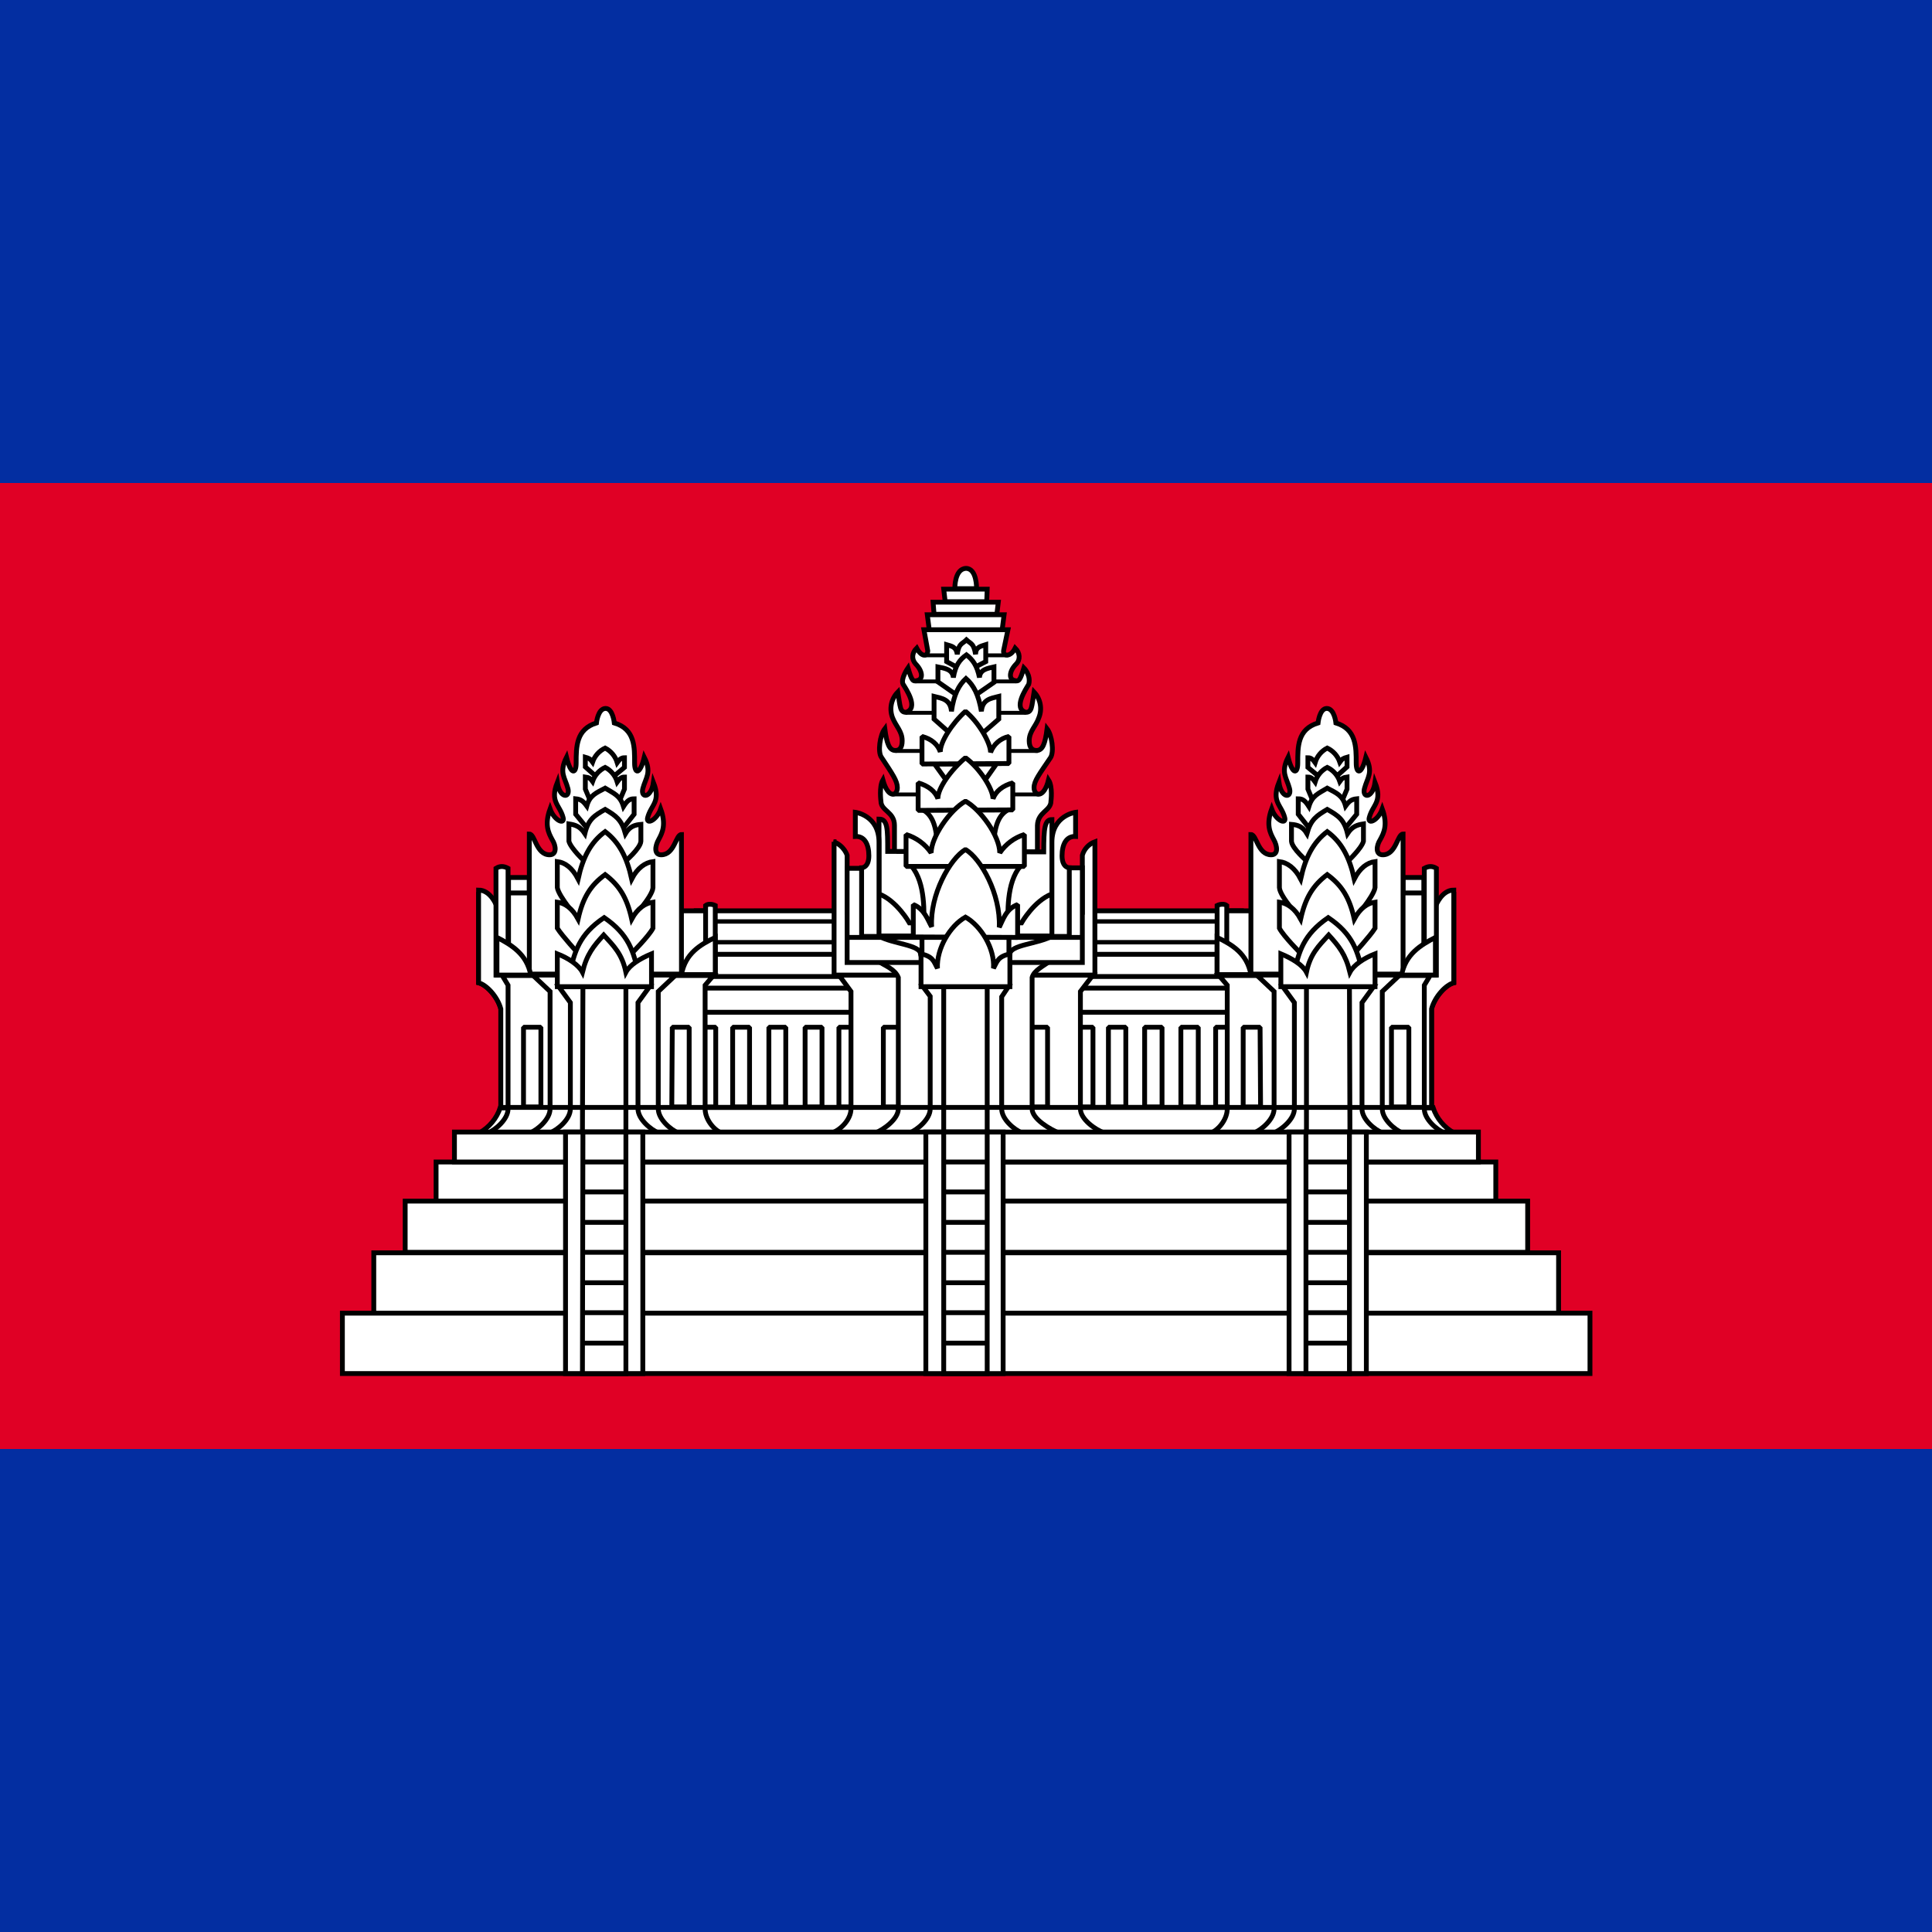
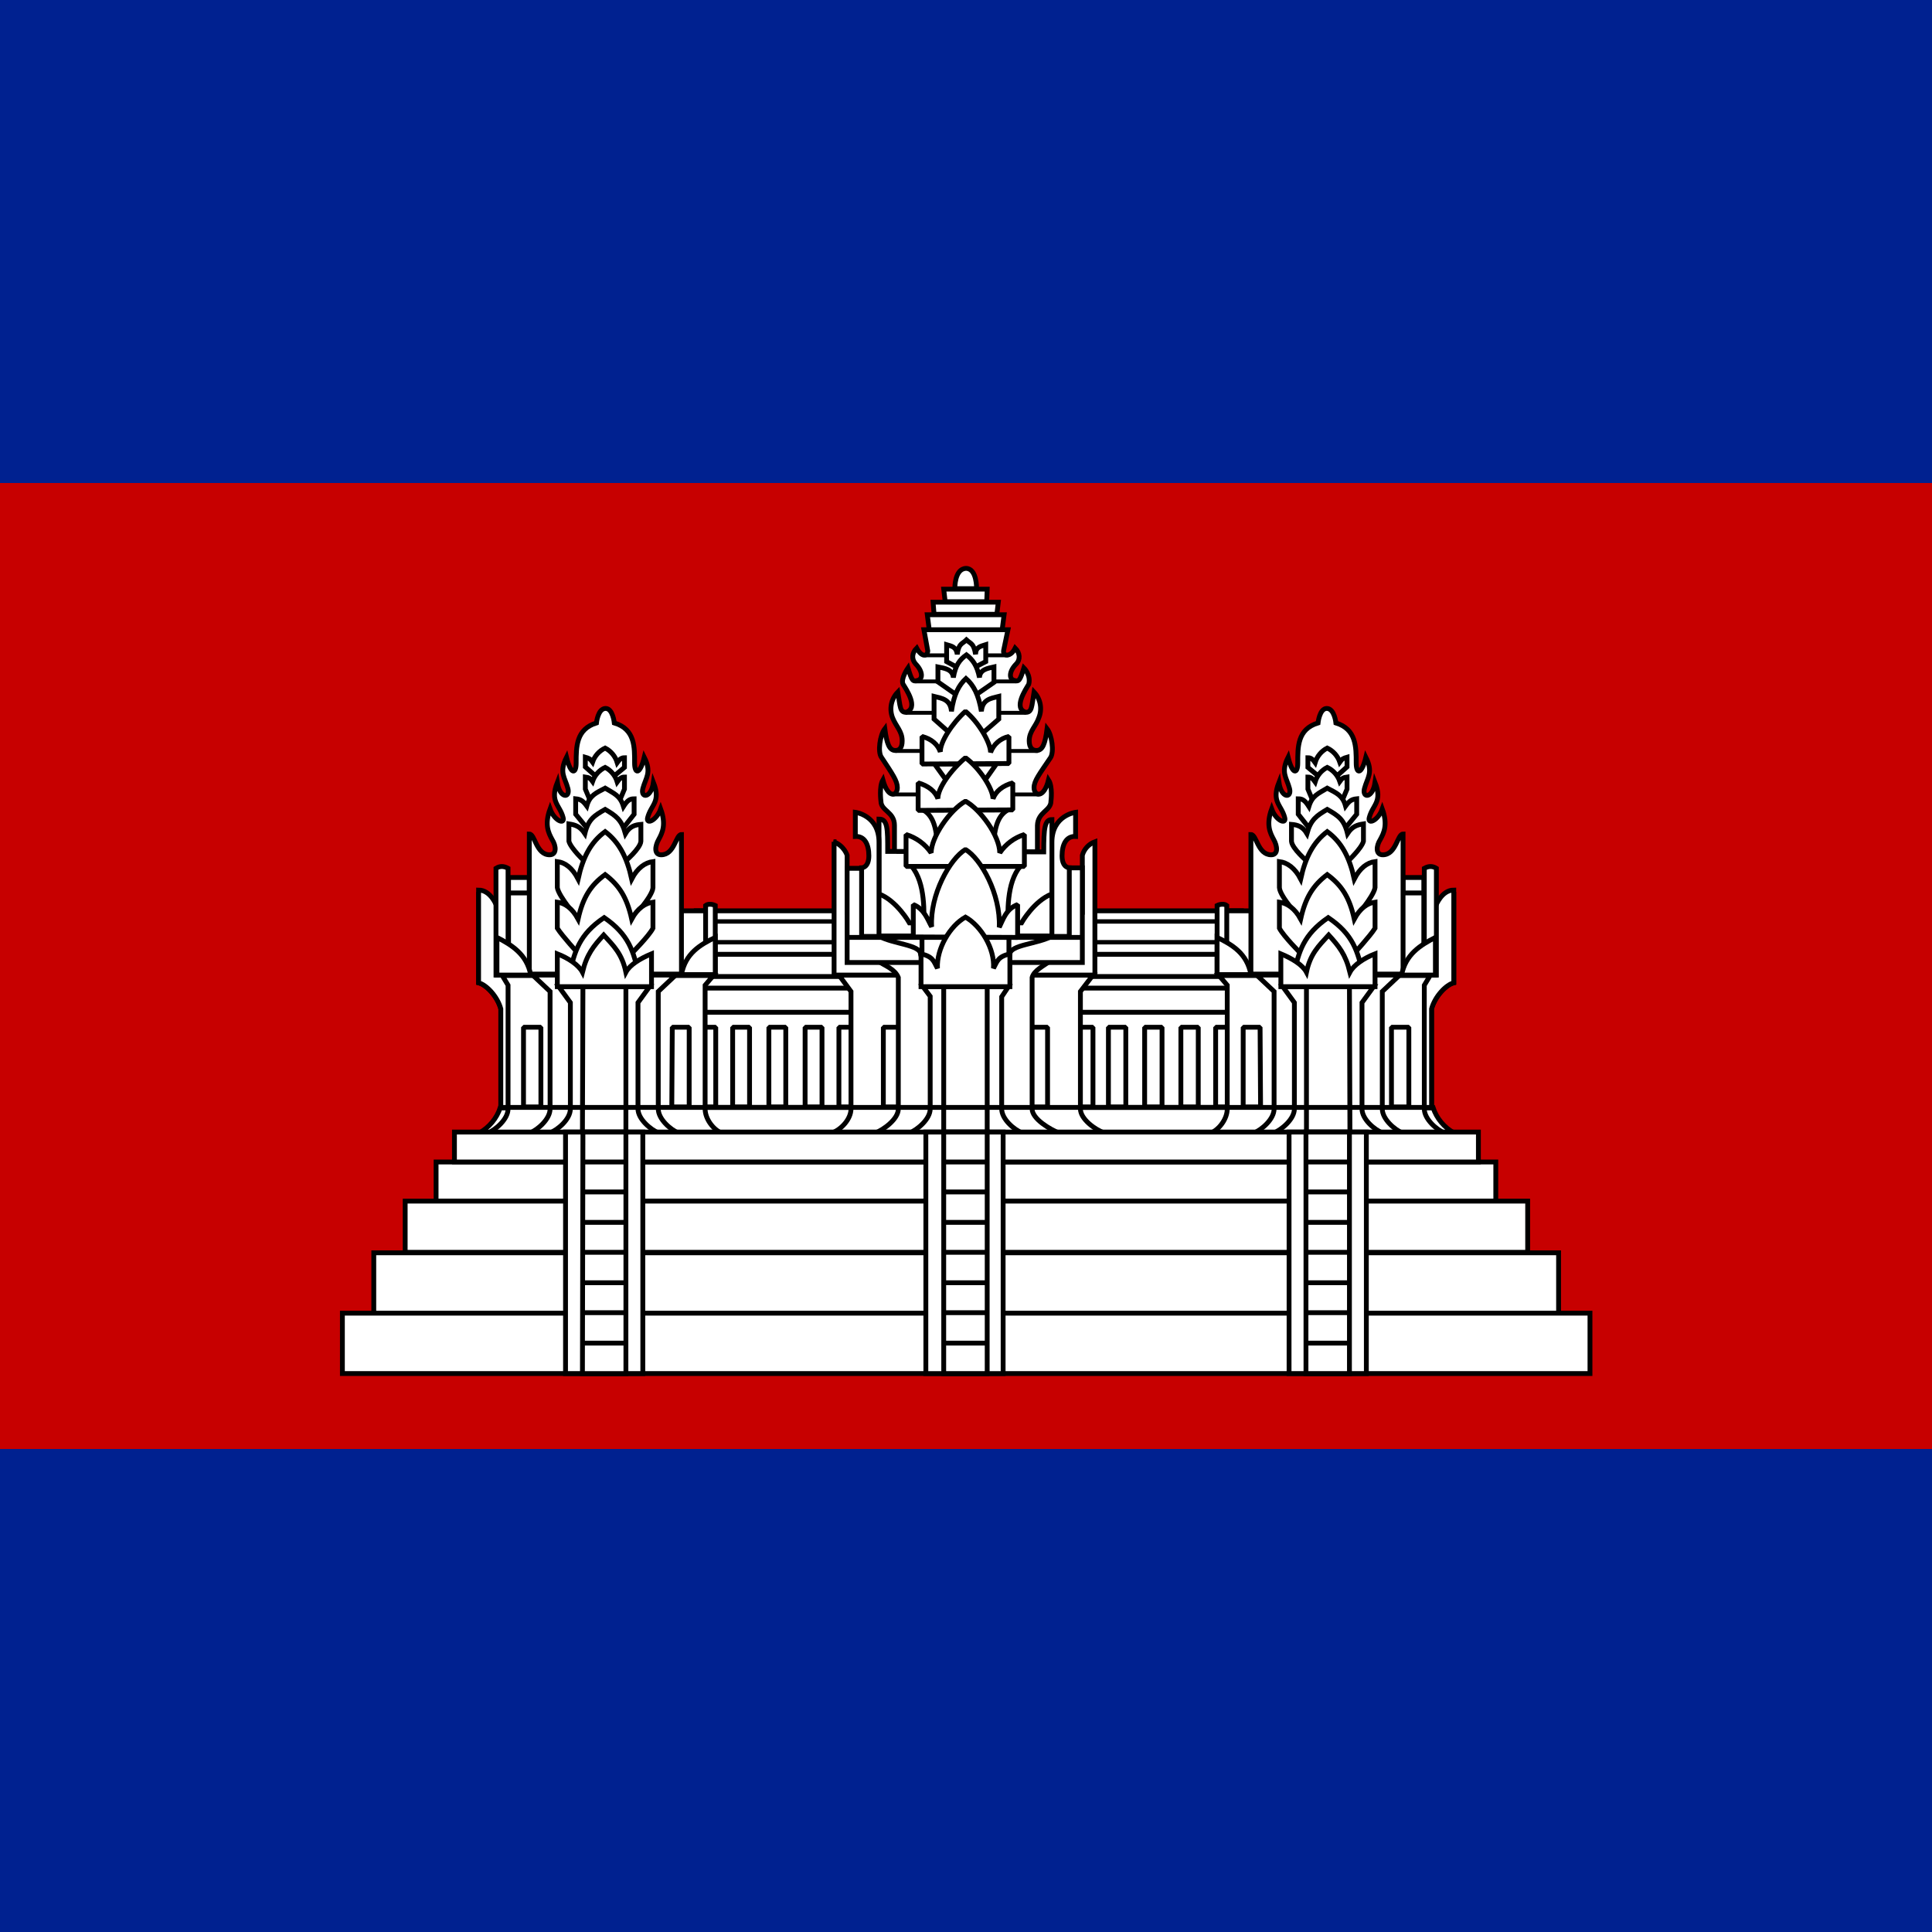
<svg xmlns="http://www.w3.org/2000/svg" xmlns:xlink="http://www.w3.org/1999/xlink" id="flag-icon-css-kh" width="512" height="512">
-   <path fill="#032ea1" d="M0 0h512v512H0z" />
-   <path fill="#e00025" d="M0 128h512v256H0z" />
+   <path fill="#002190" d="M0 0h512v512H0z" />
+   <path fill="#c70000" d="M0 128h512v256H0z" />
  <g fill="#fff" stroke="#000" transform="matrix(1.28 0 0 1.28 6 -556.7)">
    <g stroke-linejoin="bevel">
      <path d="M139 623.5h113.8v43.8H139z" />
      <path d="M247 647.6h3.5v16.5H247zm-108-8.1h113.8v5H139zm0-7h113.8v4.6H139z" />
      <path stroke-width=".9" d="M139 625.7h113.8v4.3H139z" />
      <path d="M169 647.6h3.6v16.5H169zm49 0h3.6v16.5H218zm-78 0h3.5v16.5H140zm7 0h3.5v16.5H147zm7.5 0h3.5v16.5h-3.5zm7.5 0h3.5v16.5H162zm62.8 0h3.6v16.5h-3.6zm7.5 0h3.6v16.5h-3.6zm7.5 0h3.6v16.5h-3.6z" />
      <path stroke-linejoin="miter" d="M94.5 669.5a9.3 9.3 0 0 0 4.4-5.3H292a9.3 9.3 0 0 0 4.4 5.3z" />
    </g>
    <path d="M193 556.8s-.1-4.1 2.3-4.2c2.3 0 2.2 4.2 2.2 4.2zm-12.5 54.5v-5.5c0-2.8-2.8-3-2.8-5 0 0-.4-3 .4-4.4 1.1 4 3 3.3 3 1.6 0-1.4-1-2.8-3.3-6.3-.8-1.1-.3-4.6.7-5.9.4 3 .9 4.5 2.2 4.5.8 0 1.4-.5 1.4-2 0-2-1.3-3-2-4.8a5 5 0 0 1 1.1-5.3c.5 3 .4 4.2 1.7 4.2 2.7-.9 0-4.8-.6-5.8-.6-1.1 1-3.4 1-3.4.8 2.7 1 2.9 2 2.6 1.2-.3 1-2-.4-3.4-.9-1-.8-2.3.2-3.3 1 1.9 2.2 1.8 2.3.6l-.8-4.4H204l-.9 4.3c-.2 1.2 1.4 1.5 2.4-.5 1 1 1.1 2.4.2 3.3-1.4 1.4-1.6 3.1-.4 3.4 1 .3 1.2 0 2-2.6 0 0 1.5 1.5 1 3.4-.6 1-3.3 5-.6 5.8 1.3 0 1.2-1.2 1.7-4.2a5 5 0 0 1 1 5.3c-.6 1.8-2 2.8-2 4.8 0 1.5.7 2 1.5 2 1.3 0 1.8-1.4 2.2-4.5 1 1.3 1.5 4.8.7 6-2.3 3.4-3.4 4.8-3.4 6.2 0 1.7 2 2.4 3-1.6.9 1.4.5 4.4.5 4.4 0 2-2.7 2.2-2.8 5v5.5zm7.2-46l-.4-3.1h15.9l-.4 3.1zm1-3.2l-.2-2.5H202l-.3 2.5zm2.3-2.6l-.3-2.6h9l-.1 2.6zm33 110c-2-.7-5-2.9-5-5v-24.3l2.6-3.4H169l2.5 3.4v24.3c0 2.1-2 4.3-4 5z" />
    <path stroke-linejoin="bevel" d="M178.2 647.6h3.6v16.5h-3.6zm30.4 0h3.6v16.5h-3.6z" />
    <path d="M168 609.2v27.6h54v-27.6a4.2 4.2 0 0 0-2.6 2.8v11.8h-48.7V612s-.6-2-2.8-2.8z" />
    <path d="M214.6 669.5c-1.8-.7-5.6-2.9-5.6-5v-27.2c.4-1.5 2.4-2.4 3.7-3.4H177c1.7 1 3.6 1.7 4.3 3.4v27.2c0 2.1-3 4.3-4.8 5z" />
    <path d="M219.4 634.2v-19.6h-4.9v-1.9h-38.8v2h-5v19.5zM207 669.5c-1.8-.7-4.3-2.9-4.3-5v-23.2l1.4-2.1h-17.7l1.5 2v23.3c0 2.1-2.6 4.3-4.3 5z" />
    <path d="M190.7 639.2h9v30.3h-9z" />
    <path stroke-linejoin="bevel" d="M204.4 632.5c0-2 5.8-2.1 8.8-3.8h-36c3 1.7 8.7 1.8 8.7 3.8l1.2 3.9 15 .6z" />
    <path d="M211.4 611.3c0-4.9.2-6.7 1.7-6.7V620c-3.7 1.4-6.3 6-6.3 6h-23.2s-2.6-4.6-6.3-6v-15.5c1.8 0 1.8 2 1.8 6.7zm1.7-2c0-5.6 4.9-6.2 4.9-6.2v5c-1.9-.1-2.8 1.6-2.8 4 0 2.5 1.5 2.5 1.5 2.5v14.2h-3.6z" />
    <path d="M177.3 609.3c0-5.6-4.9-6.2-4.9-6.2v5c1.9-.1 2.8 1.6 2.8 4 0 2.5-1.5 2.5-1.5 2.5v14.2h3.6z" />
    <g fill="none" stroke-width=".8">
      <path d="M186.8 570.6H204m-19.2 5.4h21m-23 6.5h24.9m-27 7.9h29.5m-30.2 9h30.4" />
      <path stroke-width="1" d="M170.8 629h48.6m-33.2 0h18v6.6h-18z" />
    </g>
    <path d="M184 614.2c3 3.6 2.6 9.7 2.6 13.3H204c0-3.6-.4-9.7 2.6-13.3zm9.7-41l-2.4-1.3v-3.5c1 .3 2 .4 2.2 2 .3-2.3 1-2.1 1.9-3 1 .9 1.5.7 1.9 3 0-1.6 1.2-1.7 2.1-2v3.5l-2.3 1.2z" />
    <path d="M193.5 578.9l-4-2.8V573c1.5.3 3 .5 3.2 2.2.4-2.5 1.3-3.7 2.7-4.7 1.3 1 2.2 2.2 2.7 4.7.1-1.7 1.7-1.9 3-2.2v3.2l-3.9 2.7z" />
    <path d="M193.2 587.8l-4.5-4v-4.7c1.6.4 3.4.6 3.6 3.1.5-3.5 1.5-5.4 3-6.8 1.6 1.4 2.6 3.3 3.2 6.8.2-2.5 2-2.7 3.6-3.1v4.7l-4.6 4zm8.4 5.3l-4 5.7h-4.7l-4.1-5.7zm-15.2 9.5c2 1.1 2.8 3.4 3 7.6H201c.2-4.2 1-6.5 3-7.6z" />
    <path stroke-linejoin="bevel" d="M204.2 593v-5.6a5.2 5.2 0 0 0-3.8 3.3c0-2-2.5-6.3-5.2-8.5-2.7 2.4-5.3 6.4-5.2 8.4-.5-1.5-1.8-2.7-3.8-3.2v5.7z" />
    <path stroke-linejoin="bevel" d="M205 602.6V597c-2.1.6-3.5 1.7-4.1 3.3 0-2-2.7-6.3-5.7-8.5-3 2.5-5.8 6.4-5.7 8.5-.5-1.5-2-2.7-4.1-3.3v5.7z" />
    <path stroke-linejoin="bevel" d="M207.4 614.3v-6.6a9.6 9.6 0 0 0-5.1 3.8c0-3.5-4-9-7.1-10.7-3.2 1.8-7.1 7.4-7.1 10.7a9.7 9.7 0 0 0-5.2-3.8v6.6z" />
    <path stroke-linejoin="bevel" d="M206 629v-6.8c-2.4.9-3 3.1-3.8 4.7.3-6.9-3.8-14.2-7-16.1-3.2 1.9-7.4 9.4-7 16-.8-1.4-1.5-3.7-3.8-4.6v6.7z" />
    <path d="M204.4 639.2v-6.8c-2.5.6-2.6 1.5-3.4 3 .3-4.1-2.6-8.8-5.8-10.6-3.2 1.8-6 6.5-5.8 10.6-.8-1.5-.9-2.4-3.4-3v6.8z" />
    <g id="a">
      <path d="M99 664.2v-20.4c-.7-2.6-3-5-4.6-5.4v-18l3.7 2 4.3 18.9v23z" />
      <path d="M99 664.3v-20.5c-.7-2.6-3-5-4.6-5.4v-19.2c2.5 0 3.7 3.2 3.7 3.2l4.3 18.9v22.9z" />
      <path d="M96.3 669.5c1.7-.7 4.2-2.9 4.2-5v-25.6l-1.2-2H143l-1.7 2v25.6c0 2.1 1.7 4.3 3.4 5z" />
      <path d="M135.8 669.5c-1.7-.7-4.2-2.9-4.2-5v-24.3l3.6-3.4h-29.6l3.6 3.4v24.3c0 2.1-2.5 4.3-4.2 5z" />
      <path d="M131.7 669.5c-1.7-.7-4.3-2.9-4.3-5v-22l2.4-3.3H111l2.4 3.3v22c0 2.1-2.5 4.3-4.3 5z" />
      <path d="M116 639.2h8.9v30.4h-9z" />
      <path stroke-linejoin="bevel" d="M103.7 647.6h3.6v16.5h-3.6zm30.8 0h3.5v16.5h-3.6zm-33.9-27.8h4.4v17h-4.4zm0-3.2h4.3v3.2h-4.3zM136.2 623.5h6.1v13h-6.1z" />
      <path d="M104.9 636.6v-29c1.2 0 1.4 4.3 4.2 4.3 1.5 0 1.4-1.8.5-3.2-.7-1.3-1.6-3-.4-6.3.9 2.5 3.1 3.3 2.7 1.8-.7-2.7-2.8-3.2-1.2-7.3.5 3.4 2.7 3.3 2.2 1.3-.6-2.3-1.9-3.3-.3-6.5.9 3.7 2 3.5 2 1.2 0-3.4 0-7 4.2-8.3 0 0 .3-3 1.9-3 1.5 0 1.8 3 1.8 3 4.3 1.3 4.2 5 4.2 8.3 0 2.3 1.1 2.5 2-1.2 1.6 3.2.3 4.2-.3 6.5-.5 2 1.7 2.1 2.2-1.3 1.6 4.1-.5 4.6-1.2 7.3-.4 1.5 1.8.7 2.7-1.8 1.2 3.3.3 5-.4 6.3-.8 1.4-1 3.2.5 3.2 2.8 0 3-4.2 4.2-4.2v28.9zM98 614.7v22.1h2.5v-22.1c-.9-.5-1.7-.5-2.5 0z" />
      <path d="M98.2 629c3.1 1.6 6.2 3.5 7 7.8h-7zm43.2-6.6v14.4h2v-14.4c-.6-.3-1.5-.4-2 0z" />
      <path d="M143.4 629c-3.1 1.5-6.2 3.3-7 7.7h7zm-20.6-33.7l1.8-1.5v-2c-.6 0-1 .3-1.5 1a5 5 0 0 0-2.5-3 5 5 0 0 0-2.6 2.9c-.5-.7-.8-.8-1.5-1v2l1.8 1.6z" />
      <path d="M123.8 600.2l.8-1.9v-2.5c-.6 0-1 .3-1.5 1a5 5 0 0 0-2.5-3 5 5 0 0 0-2.6 2.9c-.5-.7-.8-.8-1.5-.9v2.5l.8 1.9z" />
      <path d="M124 606.8l2.6-3.3v-3.2c-1 0-1.5.5-2.2 1.6-.7-2.3-2-2.7-3.8-3.8-1.9 1-3.2 1.5-3.8 3.7-.8-1.1-1.3-1.4-2.3-1.5v3.2l2.7 3.3z" />
      <path d="M124.7 613.3s3.2-2.7 3.3-4.2v-3.5c-1.2.1-2.3.4-3.2 1.9-.8-2.9-2-3.7-4.2-5-2.3 1.3-3.5 2.1-4.2 5-1-1.5-2-1.8-3.3-2v3.6c.4 1.5 3.3 4.2 3.3 4.2z" />
      <path d="M126 625.3s4.4-4.7 4.5-6.6v-5.4c-1.6.2-3.2 1.3-4.4 3.6-1-4.5-2.6-7.6-5.5-9.8-3 2.2-4.6 5.3-5.6 9.8-1.2-2.3-2.7-3.4-4.3-3.6v5.4c.3 1.9 4.4 6.6 4.4 6.6z" />
      <path d="M126 632.4s3.7-3.7 4.5-5.3v-5.4c-1.6.2-3.2 1.3-4.4 3.5-1-4.5-2.6-7-5.5-9.2-3 2.2-4.6 4.7-5.6 9.2-1.2-2.2-2.7-3.3-4.3-3.5v5.4c1 1.6 4.4 5.3 4.4 5.3z" />
      <path d="M127.5 636.6c-1-4.7-2-8.2-7.1-11.7-5.2 3.5-6.1 7-7.2 11.7z" />
      <path d="M130.2 639.2v-6.8c-2.4 1-4.5 2.3-5.3 3.8-.8-3.8-2.5-5.4-4.6-7.7-2.1 2.3-3.5 4-4.4 7.7-.8-1.5-2.9-2.9-5.2-3.8v6.8z" />
    </g>
    <use width="100%" height="100%" transform="matrix(-1 0 0 1 390.7 0)" xlink:href="#a" />
    <path d="M72.7 694.3H318v12.5H72.7zM66.2 706.8h258.3v12.5H66.2zm19.4-31.3H305v8.1H85.6z" />
    <path d="M79.2 683.6h232.4v10.6H79.2zm10.2-14.3h212v6.2h-212z" />
    <path d="M112.4 669.3h16v50h-16z" />
    <path d="M116 669.3h8.9v50h-9zm71 0h16v50h-16z" />
    <path d="M190.7 669.3h9v50h-9zm71.5 0h16v50h-16z" />
    <path d="M265.7 669.3h9v50h-9z" />
    <path fill="none" d="M99 664.2h193M115.8 713h9.2m-9.2-6.3h9.2m-9.2-6.2h9.2m-9.2-6.3h9.2m-9.2-6.2h9.2m-9.2-6.3h9.2m-9.2-6.2h9.2m65.8 37.5h8.6m-8.6-6.3h8.6m-8.6-6.2h8.6m-8.6-6.3h8.6m-8.6-6.2h8.6m-8.6-6.3h8.6m-8.6-6.2h8.6m66.2 37.5h9.2m-9.2-6.3h9.2m-9.2-6.2h9.2m-9.2-6.3h9.2m-9.2-6.2h9.2m-9.2-6.3h9.2m-9.2-6.2h9.2" />
  </g>
</svg>
